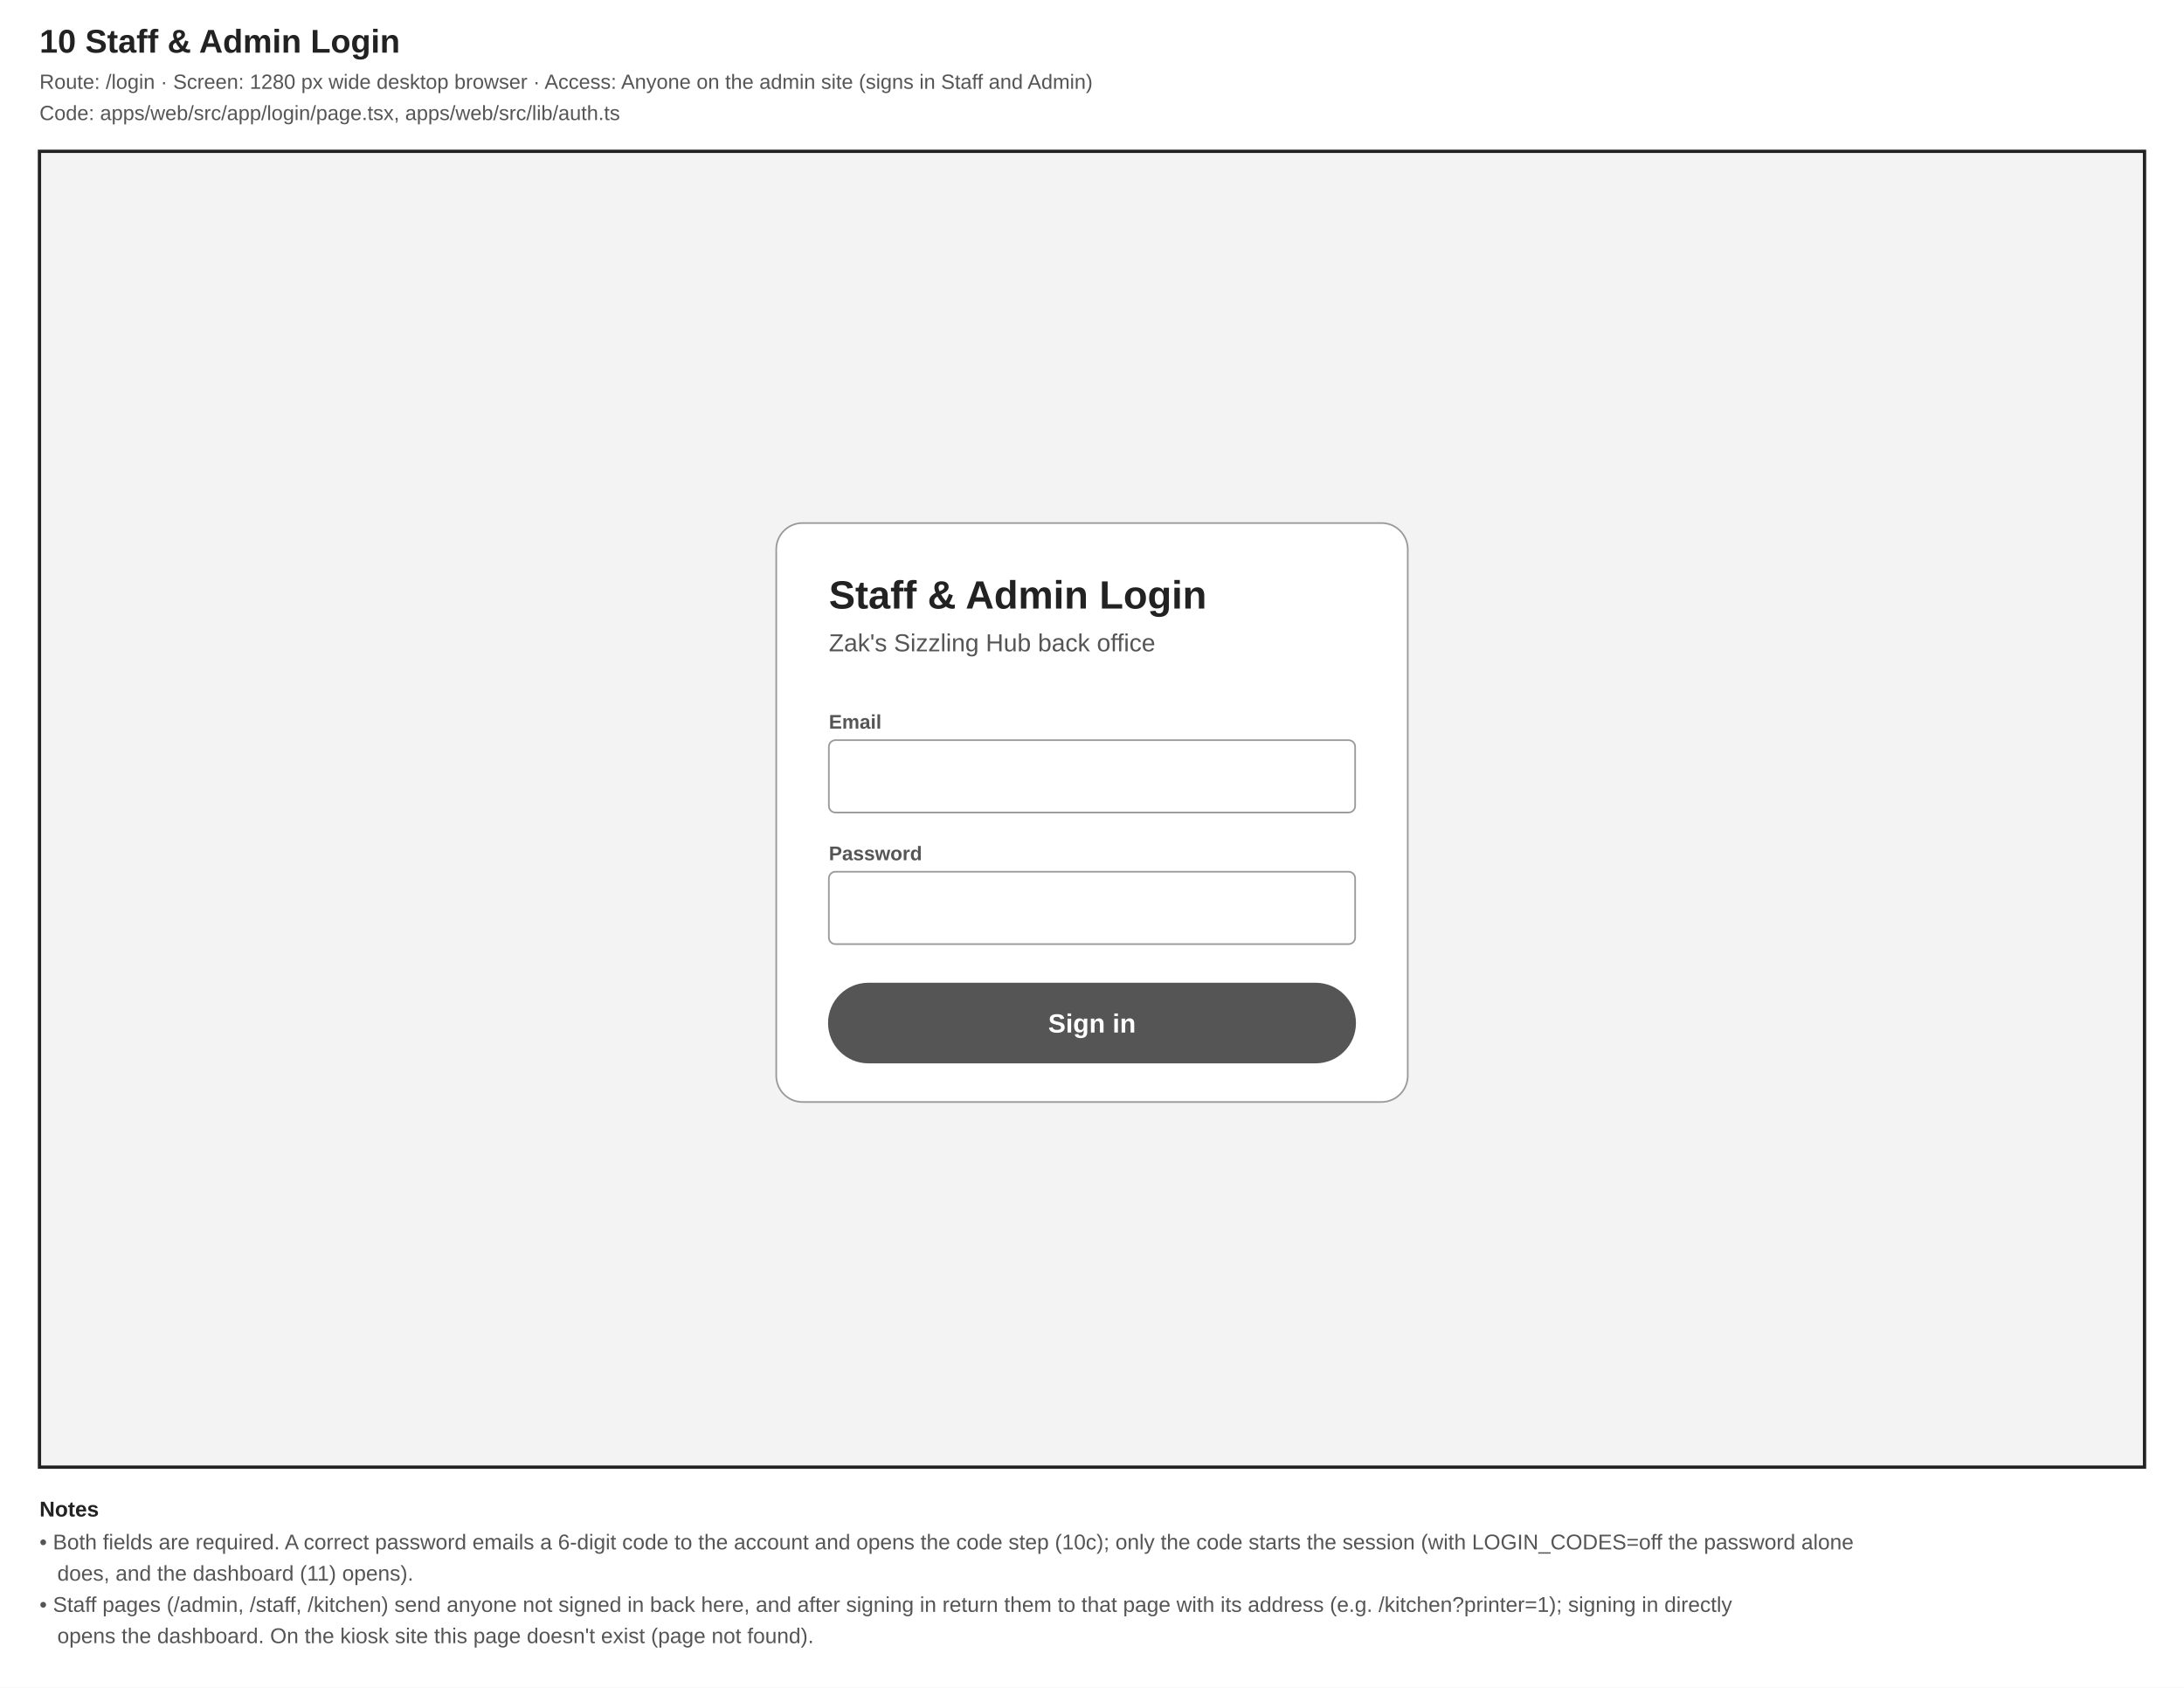
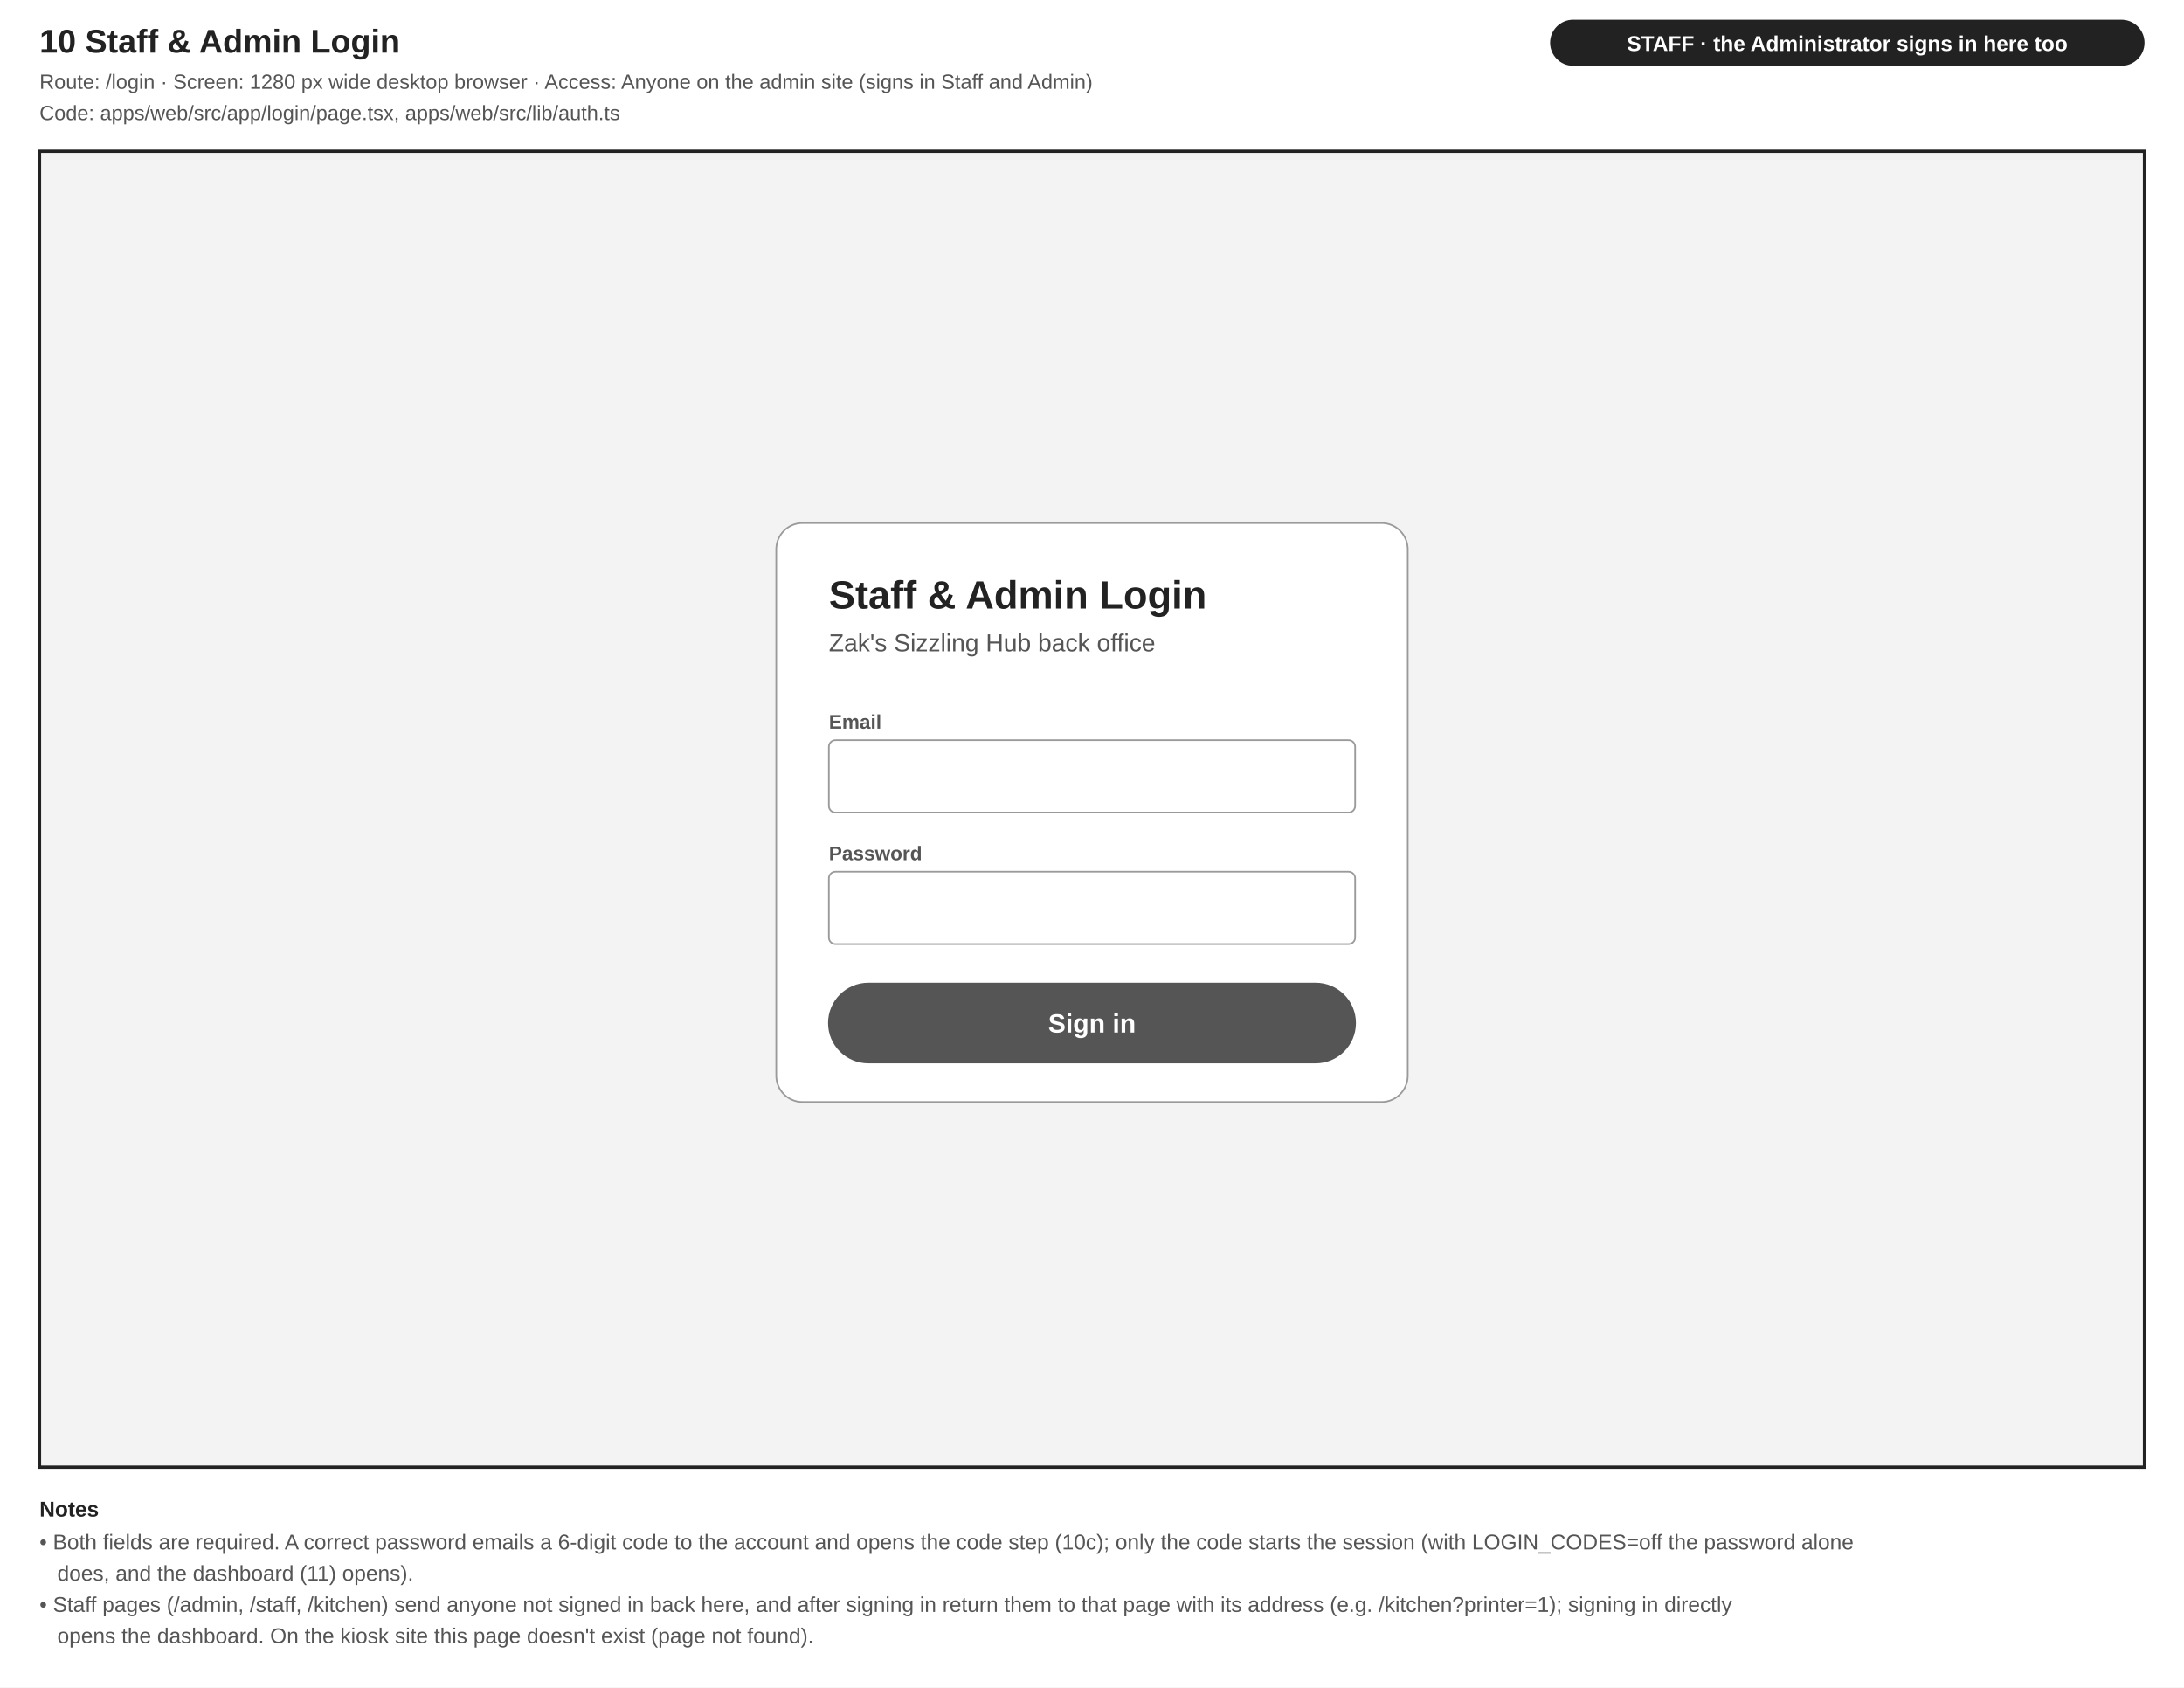
<svg xmlns="http://www.w3.org/2000/svg" width="1328" height="1026" viewBox="0 0 1328 1026">
  <rect x="0" y="0" width="1328" height="1026" fill="#ffffff" />
  <text x="24" y="32" font-family="Arial, Helvetica, sans-serif" font-size="20" font-weight="700" fill="#222222">10  Staff &amp; Admin Login</text>
  <text x="24" y="54" font-family="Arial, Helvetica, sans-serif" font-size="12.5" fill="#555555">Route: /login   ·   Screen: 1280 px wide desktop browser   ·   Access: Anyone on the admin site (signs in Staff and Admin)</text>
  <text x="24" y="73" font-family="Arial, Helvetica, sans-serif" font-size="12.5" fill="#555555">Code: apps/web/src/app/login/page.tsx, apps/web/src/lib/auth.ts</text>
+   <rect x="942.55" y="12" width="361.45" height="28" rx="14" fill="#222222" />
+   <text x="1123.275" y="31" font-family="Arial, Helvetica, sans-serif" font-size="13" font-weight="700" fill="#ffffff" text-anchor="middle">STAFF  ·  the Administrator signs in here too</text>
  <text x="24" y="922" font-family="Arial, Helvetica, sans-serif" font-size="13" font-weight="700" fill="#222222">Notes</text>
  <text x="24" y="942" font-family="Arial, Helvetica, sans-serif" font-size="13" fill="#555555" xml:space="preserve">• Both fields are required. A correct password emails a 6-digit code to the account and opens the code step (10c); only the code starts the session (with LOGIN_CODES=off the password alone</text>
  <text x="24" y="961" font-family="Arial, Helvetica, sans-serif" font-size="13" fill="#555555" xml:space="preserve">   does, and the dashboard (11) opens).</text>
  <text x="24" y="980" font-family="Arial, Helvetica, sans-serif" font-size="13" fill="#555555" xml:space="preserve">• Staff pages (/admin, /staff, /kitchen) send anyone not signed in back here, and after signing in return them to that page with its address (e.g. /kitchen?printer=1); signing in directly</text>
  <text x="24" y="999" font-family="Arial, Helvetica, sans-serif" font-size="13" fill="#555555" xml:space="preserve">   opens the dashboard. On the kiosk site this page doesn't exist (page not found).</text>
  <g transform="translate(24,92)">
    <clipPath id="frame">
      <rect x="0" y="0" width="1280" height="800" />
    </clipPath>
    <g clip-path="url(#frame)">
      <rect x="0" y="0" width="1280" height="800" fill="#ffffff" />
      <rect x="0" y="0" width="1280" height="800" rx="0" fill="#f3f3f3" stroke="none" />
      <rect x="448" y="226" width="384" height="352" rx="16" fill="#ffffff" stroke="#9a9a9a" stroke-width="1" />
      <text x="480" y="278" font-family="Arial, Helvetica, sans-serif" font-size="24" font-weight="700" text-anchor="start" fill="#222222">Staff &amp; Admin Login</text>
      <text x="480" y="304" font-family="Arial, Helvetica, sans-serif" font-size="15" font-weight="400" text-anchor="start" fill="#555555">Zak's Sizzling Hub back office</text>
      <text x="480" y="351" font-family="Arial, Helvetica, sans-serif" font-size="12" font-weight="700" text-anchor="start" fill="#555555">Email</text>
      <rect x="480" y="358" width="320" height="44" rx="4" fill="#ffffff" stroke="#9a9a9a" stroke-width="1" />
      <text x="480" y="431" font-family="Arial, Helvetica, sans-serif" font-size="12" font-weight="700" text-anchor="start" fill="#555555">Password</text>
      <rect x="480" y="438" width="320" height="44" rx="4" fill="#ffffff" stroke="#9a9a9a" stroke-width="1" />
      <rect x="480" y="506" width="320" height="48" rx="24" fill="#555555" stroke="#555555" stroke-width="1" />
      <text x="640.0" y="535.76" font-family="Arial, Helvetica, sans-serif" font-size="16" font-weight="700" text-anchor="middle" fill="#ffffff">Sign in</text>
    </g>
    <rect x="0" y="0" width="1280" height="800" fill="none" stroke="#222222" stroke-width="2" />
  </g>
</svg>
